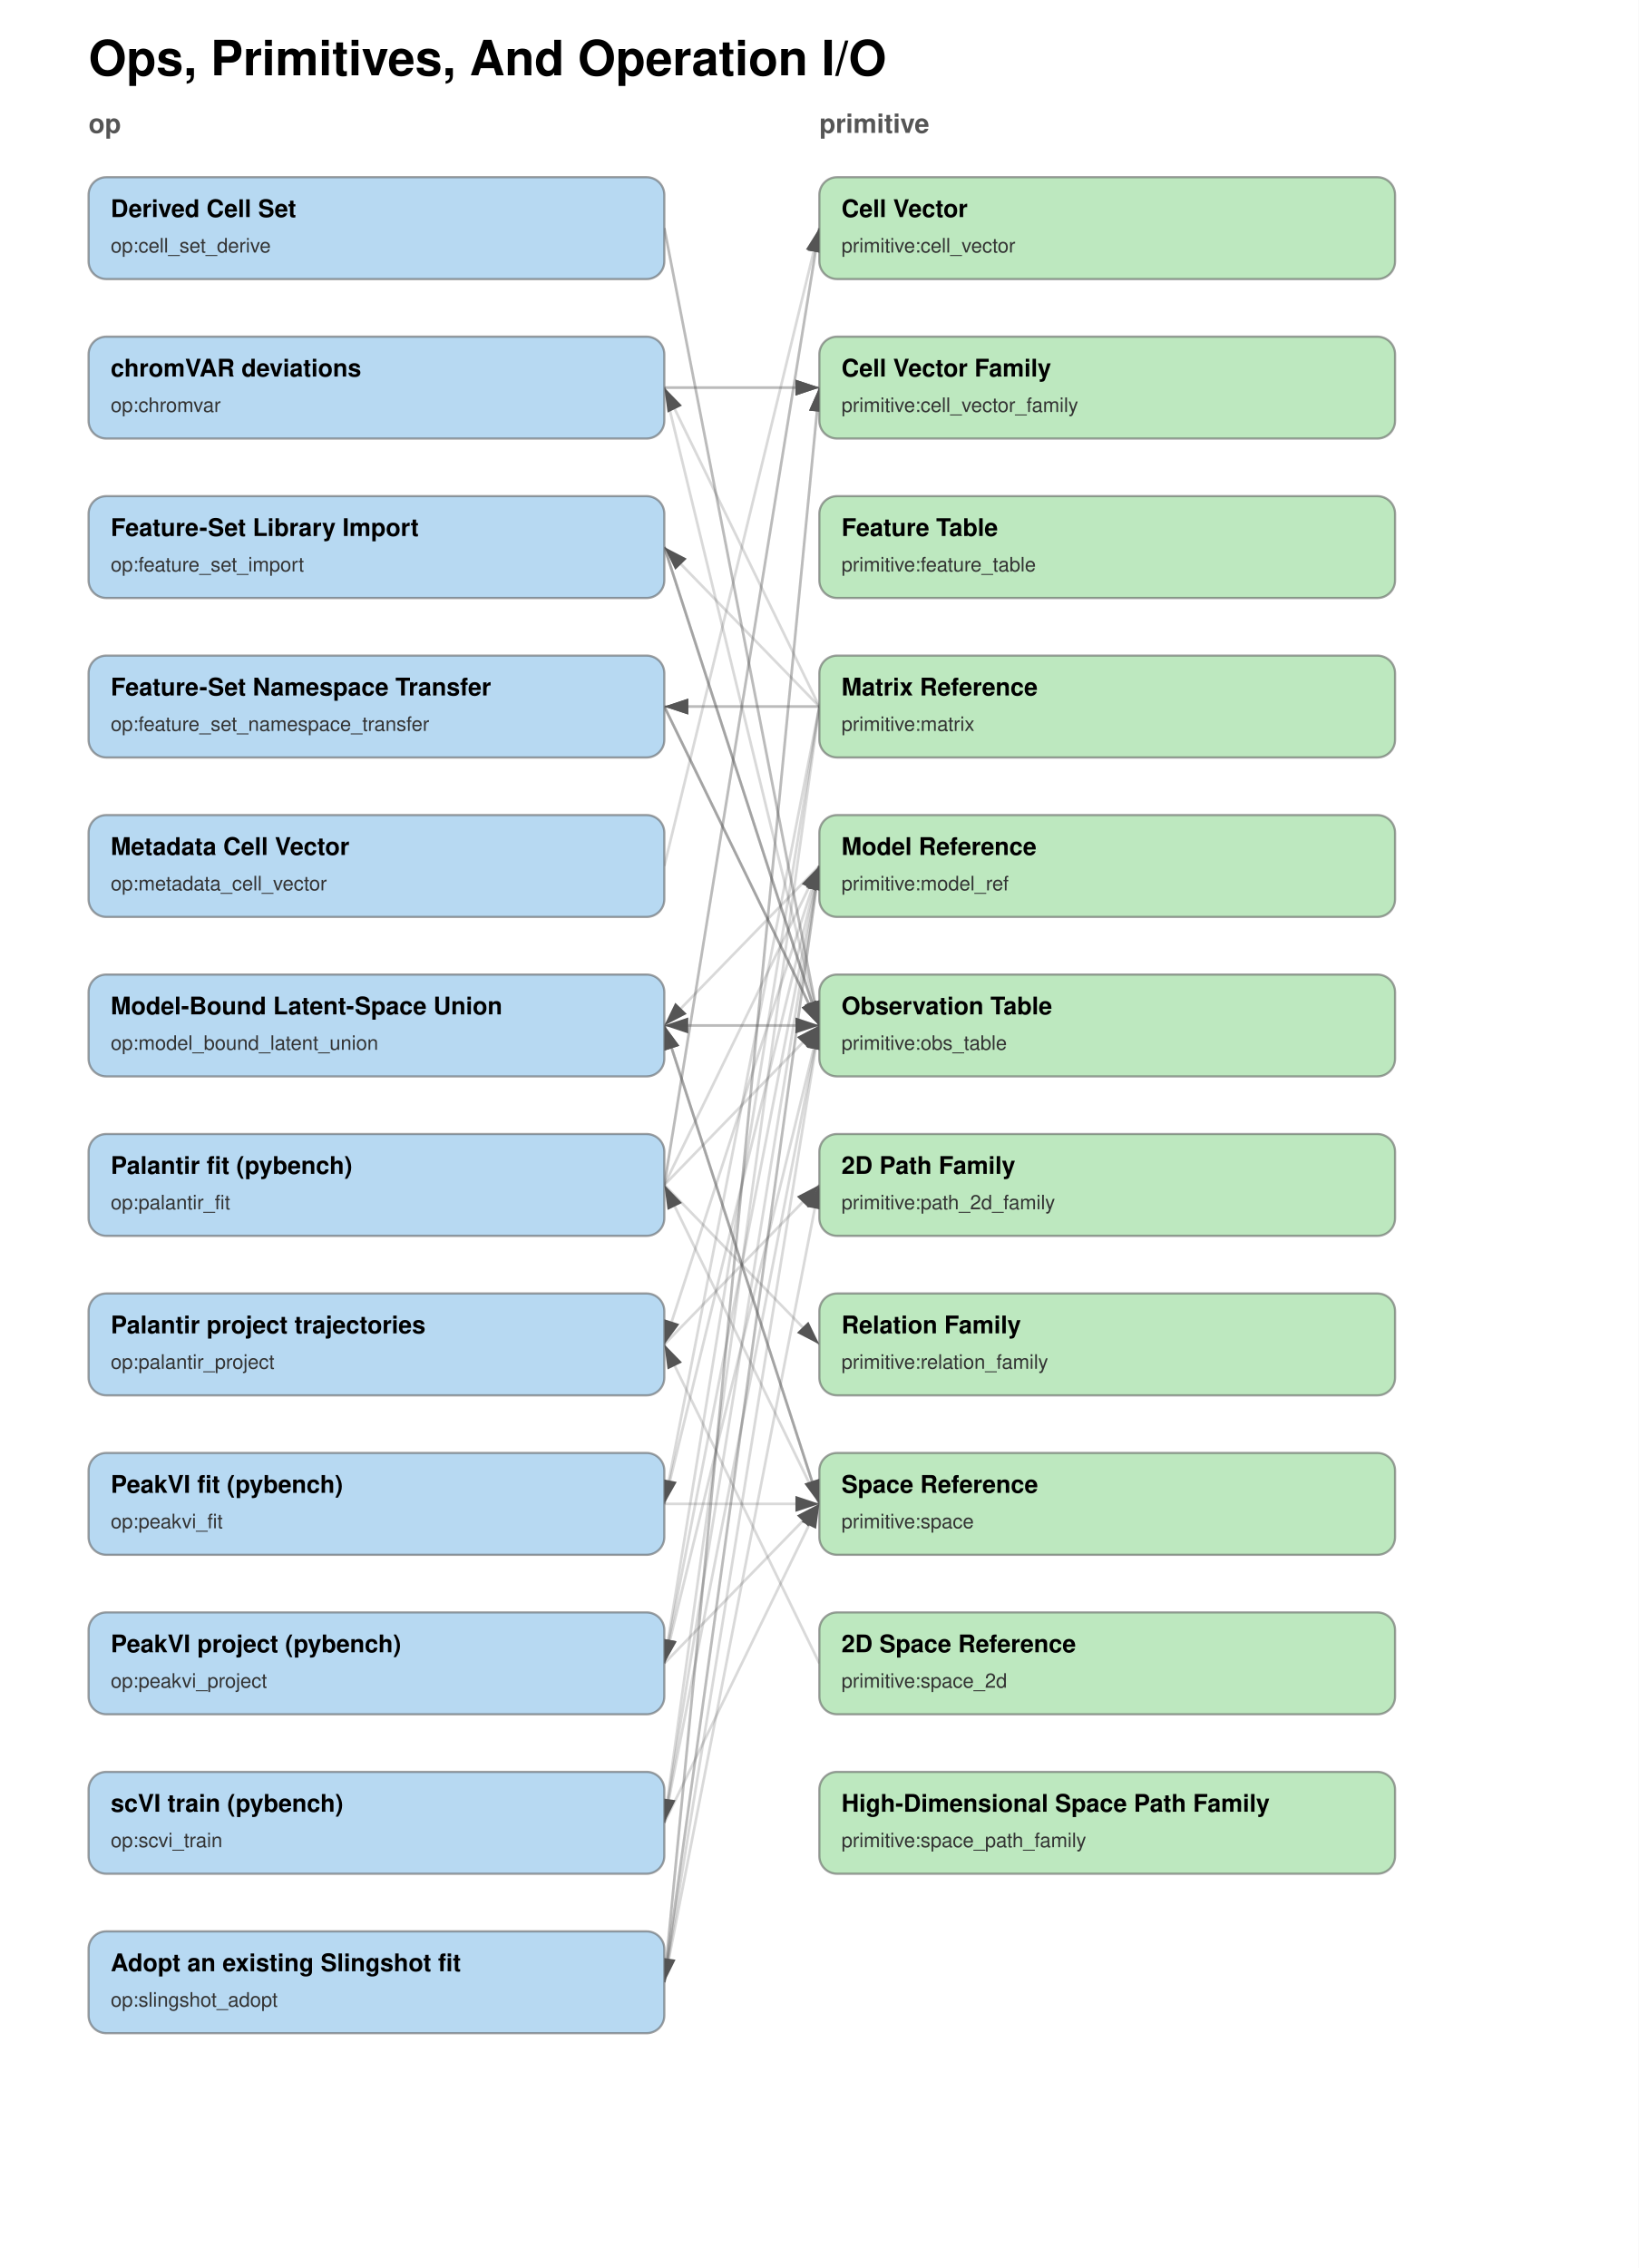
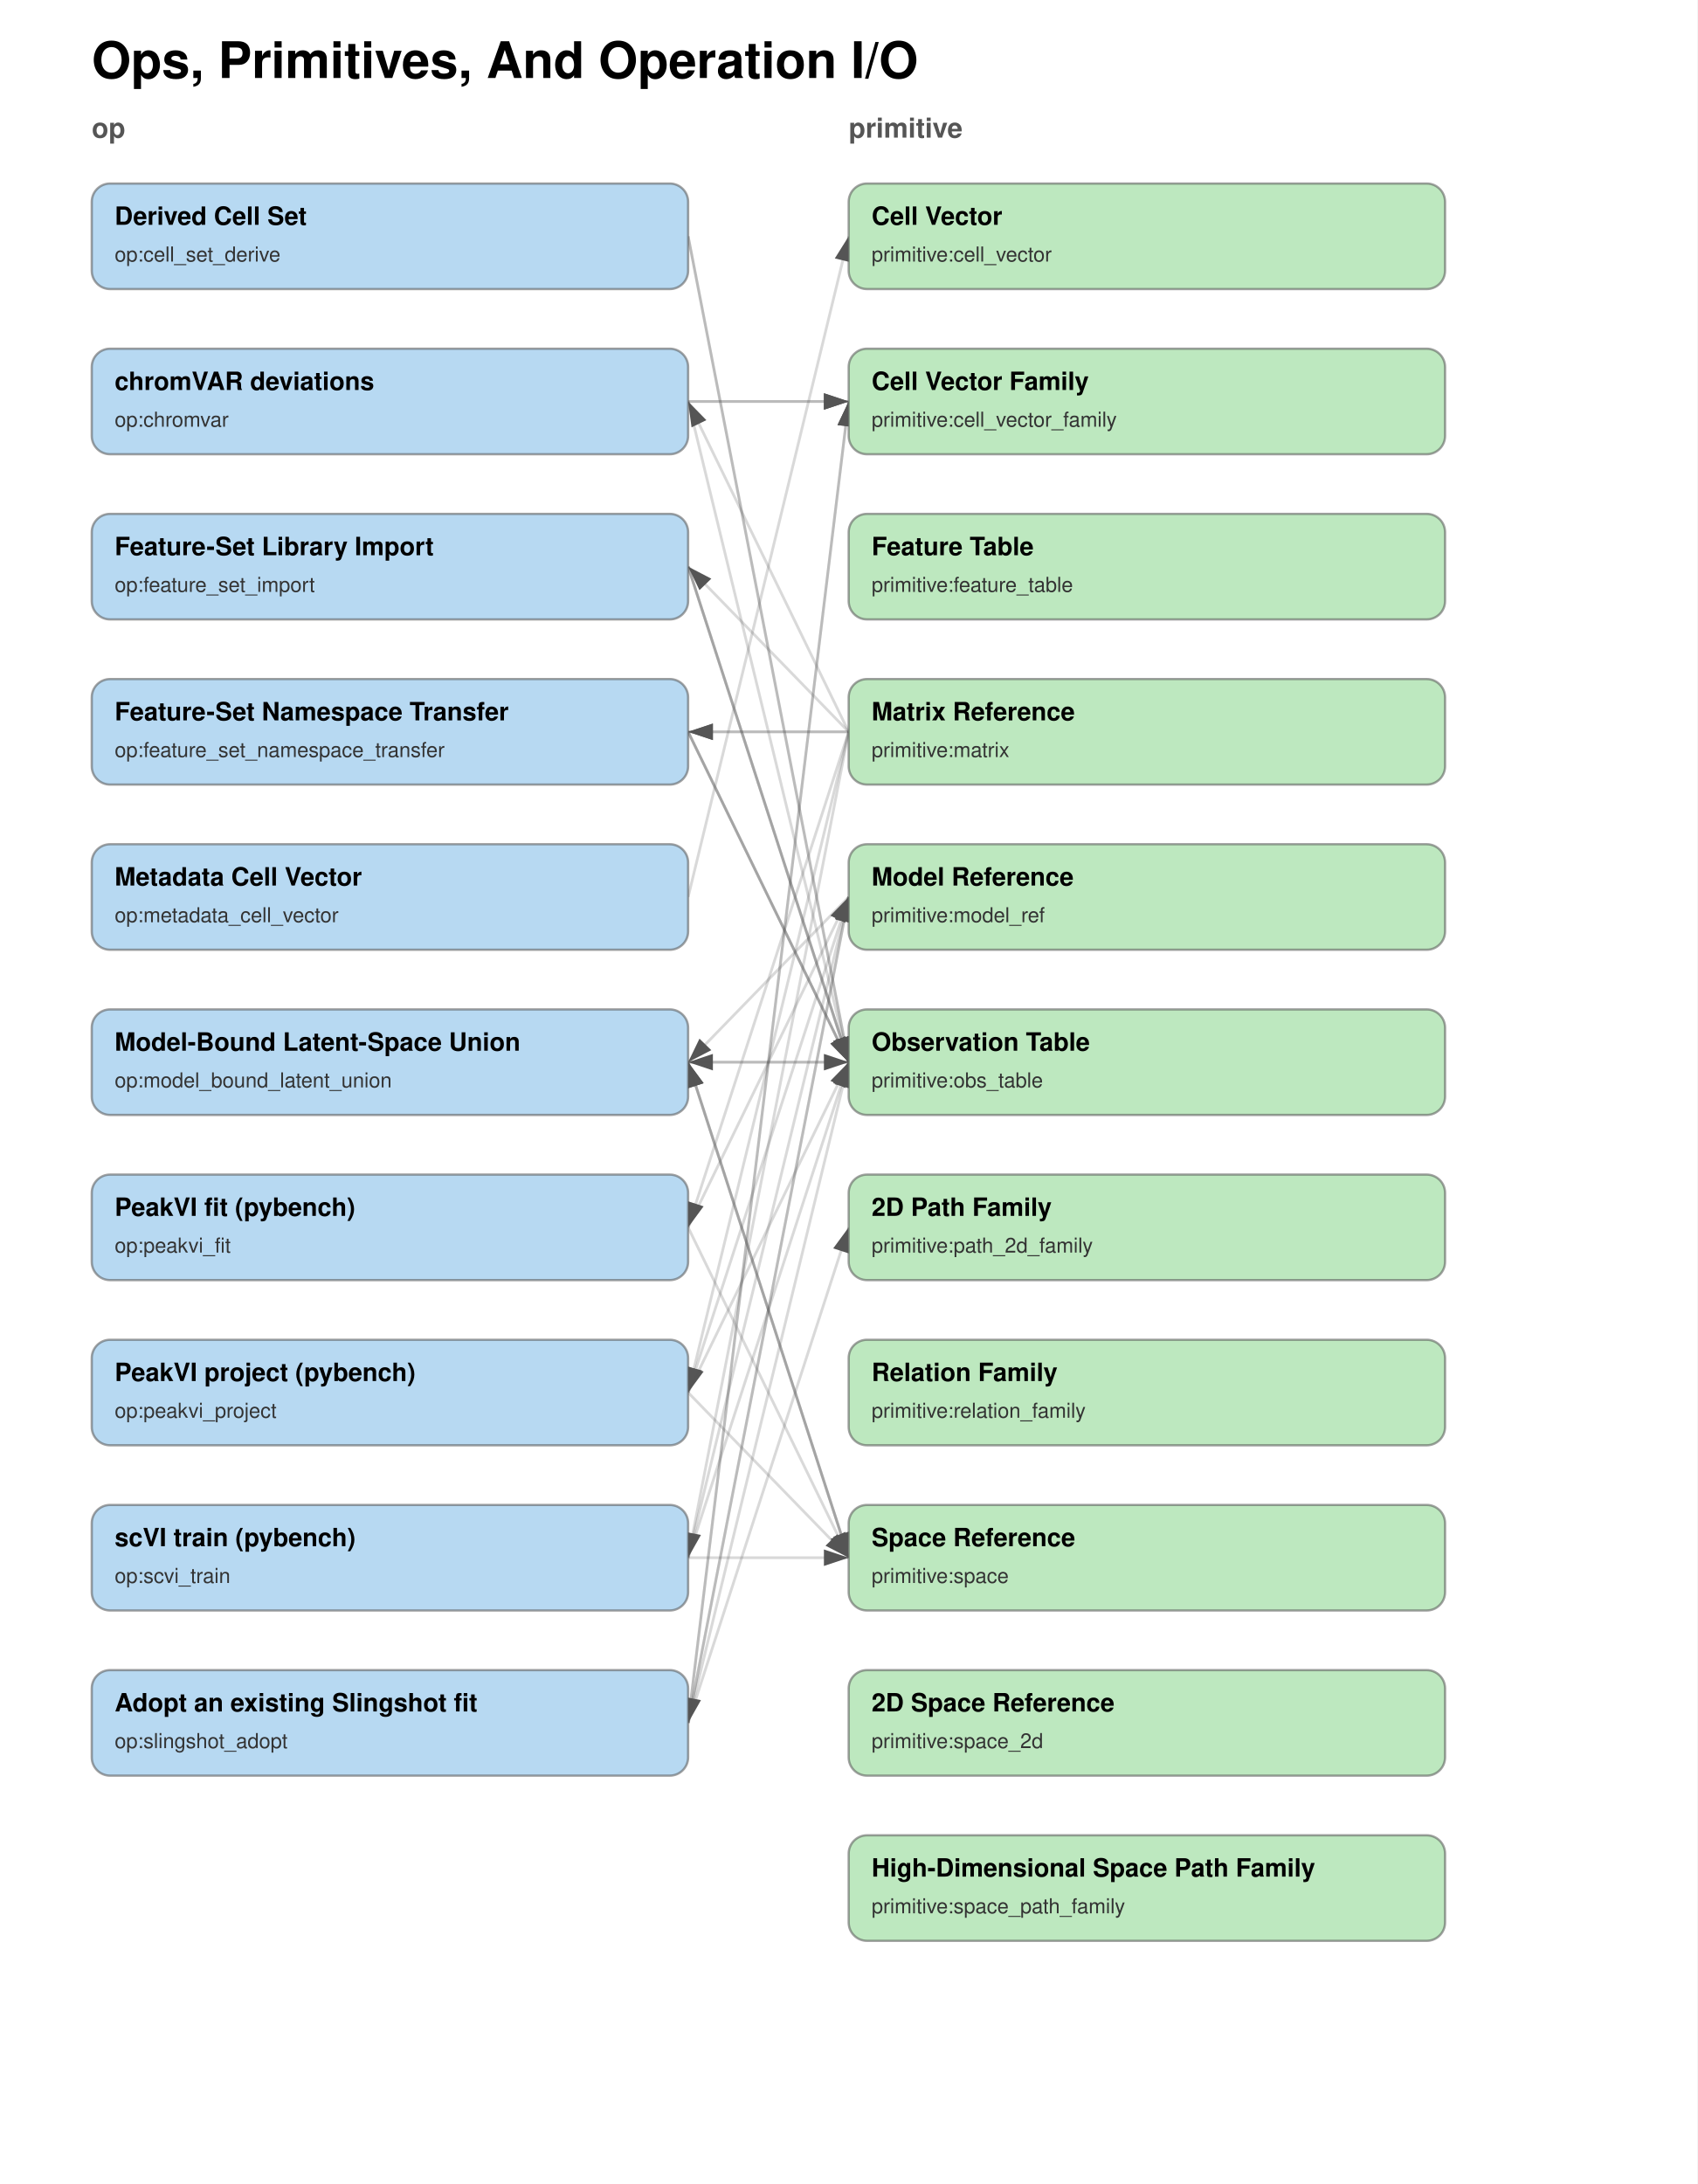
- <svg xmlns="http://www.w3.org/2000/svg" width="740" height="1024" viewBox="0 0 740 1024">
+ <svg xmlns="http://www.w3.org/2000/svg" width="740" height="952" viewBox="0 0 740 952">
  <rect width="100%" height="100%" fill="white" />
  <defs>
    <marker id="arrow" markerWidth="10" markerHeight="10" refX="9" refY="3" orient="auto" markerUnits="strokeWidth">
      <path d="M0,0 L0,6 L9,3 z" fill="#555" />
    </marker>
  </defs>
  <text x="40" y="34" font-family="Helvetica,Arial,sans-serif" font-size="22" font-weight="700">Ops, Primitives, And Operation I/O</text>
  <text x="40" y="60" font-family="Helvetica,Arial,sans-serif" font-size="12" font-weight="700" fill="#555">op</text>
  <text x="370" y="60" font-family="Helvetica,Arial,sans-serif" font-size="12" font-weight="700" fill="#555">primitive</text>
  <line x1="370" y1="319" x2="300" y2="175" stroke="#555" stroke-opacity="0.22" stroke-width="1.2" marker-end="url(#arrow)" />
  <line x1="370" y1="319" x2="300" y2="247" stroke="#555" stroke-opacity="0.22" stroke-width="1.2" marker-end="url(#arrow)" />
  <line x1="370" y1="319" x2="300" y2="319" stroke="#555" stroke-opacity="0.22" stroke-width="1.2" marker-end="url(#arrow)" />
  <line x1="370" y1="319" x2="300" y2="319" stroke="#555" stroke-opacity="0.22" stroke-width="1.2" marker-end="url(#arrow)" />
+   <line x1="370" y1="319" x2="300" y2="535" stroke="#555" stroke-opacity="0.22" stroke-width="1.2" marker-end="url(#arrow)" />
+   <line x1="370" y1="319" x2="300" y2="607" stroke="#555" stroke-opacity="0.22" stroke-width="1.2" marker-end="url(#arrow)" />
  <line x1="370" y1="319" x2="300" y2="679" stroke="#555" stroke-opacity="0.22" stroke-width="1.2" marker-end="url(#arrow)" />
-   <line x1="370" y1="319" x2="300" y2="751" stroke="#555" stroke-opacity="0.22" stroke-width="1.2" marker-end="url(#arrow)" />
-   <line x1="370" y1="319" x2="300" y2="823" stroke="#555" stroke-opacity="0.22" stroke-width="1.2" marker-end="url(#arrow)" />
  <line x1="370" y1="391" x2="300" y2="463" stroke="#555" stroke-opacity="0.22" stroke-width="1.2" marker-end="url(#arrow)" />
  <line x1="370" y1="391" x2="300" y2="607" stroke="#555" stroke-opacity="0.22" stroke-width="1.2" marker-end="url(#arrow)" />
  <line x1="370" y1="391" x2="300" y2="751" stroke="#555" stroke-opacity="0.22" stroke-width="1.2" marker-end="url(#arrow)" />
-   <line x1="370" y1="391" x2="300" y2="895" stroke="#555" stroke-opacity="0.22" stroke-width="1.2" marker-end="url(#arrow)" />
  <line x1="370" y1="463" x2="300" y2="463" stroke="#555" stroke-opacity="0.22" stroke-width="1.2" marker-end="url(#arrow)" />
  <line x1="370" y1="679" x2="300" y2="463" stroke="#555" stroke-opacity="0.22" stroke-width="1.2" marker-end="url(#arrow)" />
  <line x1="370" y1="679" x2="300" y2="463" stroke="#555" stroke-opacity="0.22" stroke-width="1.2" marker-end="url(#arrow)" />
-   <line x1="370" y1="679" x2="300" y2="535" stroke="#555" stroke-opacity="0.22" stroke-width="1.2" marker-end="url(#arrow)" />
-   <line x1="370" y1="751" x2="300" y2="607" stroke="#555" stroke-opacity="0.22" stroke-width="1.2" marker-end="url(#arrow)" />
  <line x1="300" y1="103" x2="370" y2="463" stroke="#555" stroke-opacity="0.22" stroke-width="1.2" marker-end="url(#arrow)" />
  <line x1="300" y1="103" x2="370" y2="463" stroke="#555" stroke-opacity="0.22" stroke-width="1.2" marker-end="url(#arrow)" />
  <line x1="300" y1="175" x2="370" y2="175" stroke="#555" stroke-opacity="0.22" stroke-width="1.2" marker-end="url(#arrow)" />
  <line x1="300" y1="175" x2="370" y2="175" stroke="#555" stroke-opacity="0.22" stroke-width="1.2" marker-end="url(#arrow)" />
  <line x1="300" y1="175" x2="370" y2="463" stroke="#555" stroke-opacity="0.22" stroke-width="1.2" marker-end="url(#arrow)" />
  <line x1="300" y1="247" x2="370" y2="463" stroke="#555" stroke-opacity="0.22" stroke-width="1.2" marker-end="url(#arrow)" />
  <line x1="300" y1="247" x2="370" y2="463" stroke="#555" stroke-opacity="0.22" stroke-width="1.2" marker-end="url(#arrow)" />
  <line x1="300" y1="247" x2="370" y2="463" stroke="#555" stroke-opacity="0.22" stroke-width="1.2" marker-end="url(#arrow)" />
  <line x1="300" y1="319" x2="370" y2="463" stroke="#555" stroke-opacity="0.22" stroke-width="1.2" marker-end="url(#arrow)" />
  <line x1="300" y1="319" x2="370" y2="463" stroke="#555" stroke-opacity="0.22" stroke-width="1.2" marker-end="url(#arrow)" />
  <line x1="300" y1="319" x2="370" y2="463" stroke="#555" stroke-opacity="0.22" stroke-width="1.2" marker-end="url(#arrow)" />
  <line x1="300" y1="391" x2="370" y2="103" stroke="#555" stroke-opacity="0.22" stroke-width="1.2" marker-end="url(#arrow)" />
  <line x1="300" y1="463" x2="370" y2="463" stroke="#555" stroke-opacity="0.22" stroke-width="1.2" marker-end="url(#arrow)" />
  <line x1="300" y1="463" x2="370" y2="679" stroke="#555" stroke-opacity="0.22" stroke-width="1.2" marker-end="url(#arrow)" />
-   <line x1="300" y1="535" x2="370" y2="103" stroke="#555" stroke-opacity="0.22" stroke-width="1.2" marker-end="url(#arrow)" />
-   <line x1="300" y1="535" x2="370" y2="103" stroke="#555" stroke-opacity="0.22" stroke-width="1.2" marker-end="url(#arrow)" />
  <line x1="300" y1="535" x2="370" y2="391" stroke="#555" stroke-opacity="0.22" stroke-width="1.2" marker-end="url(#arrow)" />
-   <line x1="300" y1="535" x2="370" y2="463" stroke="#555" stroke-opacity="0.22" stroke-width="1.2" marker-end="url(#arrow)" />
-   <line x1="300" y1="535" x2="370" y2="607" stroke="#555" stroke-opacity="0.22" stroke-width="1.2" marker-end="url(#arrow)" />
-   <line x1="300" y1="607" x2="370" y2="535" stroke="#555" stroke-opacity="0.22" stroke-width="1.2" marker-end="url(#arrow)" />
+   <line x1="300" y1="535" x2="370" y2="679" stroke="#555" stroke-opacity="0.22" stroke-width="1.2" marker-end="url(#arrow)" />
+   <line x1="300" y1="607" x2="370" y2="463" stroke="#555" stroke-opacity="0.22" stroke-width="1.2" marker-end="url(#arrow)" />
+   <line x1="300" y1="607" x2="370" y2="679" stroke="#555" stroke-opacity="0.22" stroke-width="1.2" marker-end="url(#arrow)" />
  <line x1="300" y1="679" x2="370" y2="391" stroke="#555" stroke-opacity="0.22" stroke-width="1.2" marker-end="url(#arrow)" />
+   <line x1="300" y1="679" x2="370" y2="463" stroke="#555" stroke-opacity="0.22" stroke-width="1.2" marker-end="url(#arrow)" />
  <line x1="300" y1="679" x2="370" y2="679" stroke="#555" stroke-opacity="0.22" stroke-width="1.2" marker-end="url(#arrow)" />
+   <line x1="300" y1="751" x2="370" y2="175" stroke="#555" stroke-opacity="0.22" stroke-width="1.2" marker-end="url(#arrow)" />
+   <line x1="300" y1="751" x2="370" y2="175" stroke="#555" stroke-opacity="0.22" stroke-width="1.2" marker-end="url(#arrow)" />
+   <line x1="300" y1="751" x2="370" y2="391" stroke="#555" stroke-opacity="0.22" stroke-width="1.2" marker-end="url(#arrow)" />
  <line x1="300" y1="751" x2="370" y2="463" stroke="#555" stroke-opacity="0.22" stroke-width="1.2" marker-end="url(#arrow)" />
-   <line x1="300" y1="751" x2="370" y2="679" stroke="#555" stroke-opacity="0.22" stroke-width="1.2" marker-end="url(#arrow)" />
-   <line x1="300" y1="823" x2="370" y2="391" stroke="#555" stroke-opacity="0.22" stroke-width="1.2" marker-end="url(#arrow)" />
-   <line x1="300" y1="823" x2="370" y2="463" stroke="#555" stroke-opacity="0.22" stroke-width="1.2" marker-end="url(#arrow)" />
-   <line x1="300" y1="823" x2="370" y2="679" stroke="#555" stroke-opacity="0.22" stroke-width="1.2" marker-end="url(#arrow)" />
-   <line x1="300" y1="895" x2="370" y2="175" stroke="#555" stroke-opacity="0.22" stroke-width="1.2" marker-end="url(#arrow)" />
-   <line x1="300" y1="895" x2="370" y2="175" stroke="#555" stroke-opacity="0.22" stroke-width="1.2" marker-end="url(#arrow)" />
-   <line x1="300" y1="895" x2="370" y2="391" stroke="#555" stroke-opacity="0.22" stroke-width="1.2" marker-end="url(#arrow)" />
-   <line x1="300" y1="895" x2="370" y2="463" stroke="#555" stroke-opacity="0.22" stroke-width="1.2" marker-end="url(#arrow)" />
-   <line x1="300" y1="895" x2="370" y2="535" stroke="#555" stroke-opacity="0.22" stroke-width="1.2" marker-end="url(#arrow)" />
+   <line x1="300" y1="751" x2="370" y2="535" stroke="#555" stroke-opacity="0.22" stroke-width="1.2" marker-end="url(#arrow)" />
  <g>
    <rect x="40" y="80" width="260" height="46" rx="8" fill="#b7d9f2" stroke="#555" stroke-opacity="0.55" />
    <text x="50" y="98" font-family="Helvetica,Arial,sans-serif" font-size="11" font-weight="700">Derived Cell Set</text>
    <text x="50" y="114" font-family="Helvetica,Arial,sans-serif" font-size="9" fill="#333">op:cell_set_derive</text>
  </g>
  <g>
    <rect x="40" y="152" width="260" height="46" rx="8" fill="#b7d9f2" stroke="#555" stroke-opacity="0.55" />
    <text x="50" y="170" font-family="Helvetica,Arial,sans-serif" font-size="11" font-weight="700">chromVAR deviations</text>
    <text x="50" y="186" font-family="Helvetica,Arial,sans-serif" font-size="9" fill="#333">op:chromvar</text>
  </g>
  <g>
    <rect x="40" y="224" width="260" height="46" rx="8" fill="#b7d9f2" stroke="#555" stroke-opacity="0.55" />
    <text x="50" y="242" font-family="Helvetica,Arial,sans-serif" font-size="11" font-weight="700">Feature-Set Library Import</text>
    <text x="50" y="258" font-family="Helvetica,Arial,sans-serif" font-size="9" fill="#333">op:feature_set_import</text>
  </g>
  <g>
    <rect x="40" y="296" width="260" height="46" rx="8" fill="#b7d9f2" stroke="#555" stroke-opacity="0.55" />
    <text x="50" y="314" font-family="Helvetica,Arial,sans-serif" font-size="11" font-weight="700">Feature-Set Namespace Transfer</text>
    <text x="50" y="330" font-family="Helvetica,Arial,sans-serif" font-size="9" fill="#333">op:feature_set_namespace_transfer</text>
  </g>
  <g>
    <rect x="40" y="368" width="260" height="46" rx="8" fill="#b7d9f2" stroke="#555" stroke-opacity="0.55" />
    <text x="50" y="386" font-family="Helvetica,Arial,sans-serif" font-size="11" font-weight="700">Metadata Cell Vector</text>
    <text x="50" y="402" font-family="Helvetica,Arial,sans-serif" font-size="9" fill="#333">op:metadata_cell_vector</text>
  </g>
  <g>
    <rect x="40" y="440" width="260" height="46" rx="8" fill="#b7d9f2" stroke="#555" stroke-opacity="0.55" />
    <text x="50" y="458" font-family="Helvetica,Arial,sans-serif" font-size="11" font-weight="700">Model-Bound Latent-Space Union</text>
    <text x="50" y="474" font-family="Helvetica,Arial,sans-serif" font-size="9" fill="#333">op:model_bound_latent_union</text>
  </g>
  <g>
    <rect x="40" y="512" width="260" height="46" rx="8" fill="#b7d9f2" stroke="#555" stroke-opacity="0.55" />
-     <text x="50" y="530" font-family="Helvetica,Arial,sans-serif" font-size="11" font-weight="700">Palantir fit (pybench)</text>
-     <text x="50" y="546" font-family="Helvetica,Arial,sans-serif" font-size="9" fill="#333">op:palantir_fit</text>
+     <text x="50" y="530" font-family="Helvetica,Arial,sans-serif" font-size="11" font-weight="700">PeakVI fit (pybench)</text>
+     <text x="50" y="546" font-family="Helvetica,Arial,sans-serif" font-size="9" fill="#333">op:peakvi_fit</text>
  </g>
  <g>
    <rect x="40" y="584" width="260" height="46" rx="8" fill="#b7d9f2" stroke="#555" stroke-opacity="0.55" />
-     <text x="50" y="602" font-family="Helvetica,Arial,sans-serif" font-size="11" font-weight="700">Palantir project trajectories</text>
-     <text x="50" y="618" font-family="Helvetica,Arial,sans-serif" font-size="9" fill="#333">op:palantir_project</text>
+     <text x="50" y="602" font-family="Helvetica,Arial,sans-serif" font-size="11" font-weight="700">PeakVI project (pybench)</text>
+     <text x="50" y="618" font-family="Helvetica,Arial,sans-serif" font-size="9" fill="#333">op:peakvi_project</text>
  </g>
  <g>
    <rect x="40" y="656" width="260" height="46" rx="8" fill="#b7d9f2" stroke="#555" stroke-opacity="0.55" />
-     <text x="50" y="674" font-family="Helvetica,Arial,sans-serif" font-size="11" font-weight="700">PeakVI fit (pybench)</text>
-     <text x="50" y="690" font-family="Helvetica,Arial,sans-serif" font-size="9" fill="#333">op:peakvi_fit</text>
+     <text x="50" y="674" font-family="Helvetica,Arial,sans-serif" font-size="11" font-weight="700">scVI train (pybench)</text>
+     <text x="50" y="690" font-family="Helvetica,Arial,sans-serif" font-size="9" fill="#333">op:scvi_train</text>
  </g>
  <g>
    <rect x="40" y="728" width="260" height="46" rx="8" fill="#b7d9f2" stroke="#555" stroke-opacity="0.55" />
-     <text x="50" y="746" font-family="Helvetica,Arial,sans-serif" font-size="11" font-weight="700">PeakVI project (pybench)</text>
-     <text x="50" y="762" font-family="Helvetica,Arial,sans-serif" font-size="9" fill="#333">op:peakvi_project</text>
-   </g>
-   <g>
-     <rect x="40" y="800" width="260" height="46" rx="8" fill="#b7d9f2" stroke="#555" stroke-opacity="0.55" />
-     <text x="50" y="818" font-family="Helvetica,Arial,sans-serif" font-size="11" font-weight="700">scVI train (pybench)</text>
-     <text x="50" y="834" font-family="Helvetica,Arial,sans-serif" font-size="9" fill="#333">op:scvi_train</text>
-   </g>
-   <g>
-     <rect x="40" y="872" width="260" height="46" rx="8" fill="#b7d9f2" stroke="#555" stroke-opacity="0.55" />
-     <text x="50" y="890" font-family="Helvetica,Arial,sans-serif" font-size="11" font-weight="700">Adopt an existing Slingshot fit</text>
-     <text x="50" y="906" font-family="Helvetica,Arial,sans-serif" font-size="9" fill="#333">op:slingshot_adopt</text>
+     <text x="50" y="746" font-family="Helvetica,Arial,sans-serif" font-size="11" font-weight="700">Adopt an existing Slingshot fit</text>
+     <text x="50" y="762" font-family="Helvetica,Arial,sans-serif" font-size="9" fill="#333">op:slingshot_adopt</text>
  </g>
  <g>
    <rect x="370" y="80" width="260" height="46" rx="8" fill="#bde8bf" stroke="#555" stroke-opacity="0.55" />
    <text x="380" y="98" font-family="Helvetica,Arial,sans-serif" font-size="11" font-weight="700">Cell Vector</text>
    <text x="380" y="114" font-family="Helvetica,Arial,sans-serif" font-size="9" fill="#333">primitive:cell_vector</text>
  </g>
  <g>
    <rect x="370" y="152" width="260" height="46" rx="8" fill="#bde8bf" stroke="#555" stroke-opacity="0.55" />
    <text x="380" y="170" font-family="Helvetica,Arial,sans-serif" font-size="11" font-weight="700">Cell Vector Family</text>
    <text x="380" y="186" font-family="Helvetica,Arial,sans-serif" font-size="9" fill="#333">primitive:cell_vector_family</text>
  </g>
  <g>
    <rect x="370" y="224" width="260" height="46" rx="8" fill="#bde8bf" stroke="#555" stroke-opacity="0.55" />
    <text x="380" y="242" font-family="Helvetica,Arial,sans-serif" font-size="11" font-weight="700">Feature Table</text>
    <text x="380" y="258" font-family="Helvetica,Arial,sans-serif" font-size="9" fill="#333">primitive:feature_table</text>
  </g>
  <g>
    <rect x="370" y="296" width="260" height="46" rx="8" fill="#bde8bf" stroke="#555" stroke-opacity="0.55" />
    <text x="380" y="314" font-family="Helvetica,Arial,sans-serif" font-size="11" font-weight="700">Matrix Reference</text>
    <text x="380" y="330" font-family="Helvetica,Arial,sans-serif" font-size="9" fill="#333">primitive:matrix</text>
  </g>
  <g>
    <rect x="370" y="368" width="260" height="46" rx="8" fill="#bde8bf" stroke="#555" stroke-opacity="0.55" />
    <text x="380" y="386" font-family="Helvetica,Arial,sans-serif" font-size="11" font-weight="700">Model Reference</text>
    <text x="380" y="402" font-family="Helvetica,Arial,sans-serif" font-size="9" fill="#333">primitive:model_ref</text>
  </g>
  <g>
    <rect x="370" y="440" width="260" height="46" rx="8" fill="#bde8bf" stroke="#555" stroke-opacity="0.55" />
    <text x="380" y="458" font-family="Helvetica,Arial,sans-serif" font-size="11" font-weight="700">Observation Table</text>
    <text x="380" y="474" font-family="Helvetica,Arial,sans-serif" font-size="9" fill="#333">primitive:obs_table</text>
  </g>
  <g>
    <rect x="370" y="512" width="260" height="46" rx="8" fill="#bde8bf" stroke="#555" stroke-opacity="0.55" />
    <text x="380" y="530" font-family="Helvetica,Arial,sans-serif" font-size="11" font-weight="700">2D Path Family</text>
    <text x="380" y="546" font-family="Helvetica,Arial,sans-serif" font-size="9" fill="#333">primitive:path_2d_family</text>
  </g>
  <g>
    <rect x="370" y="584" width="260" height="46" rx="8" fill="#bde8bf" stroke="#555" stroke-opacity="0.55" />
    <text x="380" y="602" font-family="Helvetica,Arial,sans-serif" font-size="11" font-weight="700">Relation Family</text>
    <text x="380" y="618" font-family="Helvetica,Arial,sans-serif" font-size="9" fill="#333">primitive:relation_family</text>
  </g>
  <g>
    <rect x="370" y="656" width="260" height="46" rx="8" fill="#bde8bf" stroke="#555" stroke-opacity="0.55" />
    <text x="380" y="674" font-family="Helvetica,Arial,sans-serif" font-size="11" font-weight="700">Space Reference</text>
    <text x="380" y="690" font-family="Helvetica,Arial,sans-serif" font-size="9" fill="#333">primitive:space</text>
  </g>
  <g>
    <rect x="370" y="728" width="260" height="46" rx="8" fill="#bde8bf" stroke="#555" stroke-opacity="0.55" />
    <text x="380" y="746" font-family="Helvetica,Arial,sans-serif" font-size="11" font-weight="700">2D Space Reference</text>
    <text x="380" y="762" font-family="Helvetica,Arial,sans-serif" font-size="9" fill="#333">primitive:space_2d</text>
  </g>
  <g>
    <rect x="370" y="800" width="260" height="46" rx="8" fill="#bde8bf" stroke="#555" stroke-opacity="0.55" />
    <text x="380" y="818" font-family="Helvetica,Arial,sans-serif" font-size="11" font-weight="700">High-Dimensional Space Path Family</text>
    <text x="380" y="834" font-family="Helvetica,Arial,sans-serif" font-size="9" fill="#333">primitive:space_path_family</text>
  </g>
</svg>
